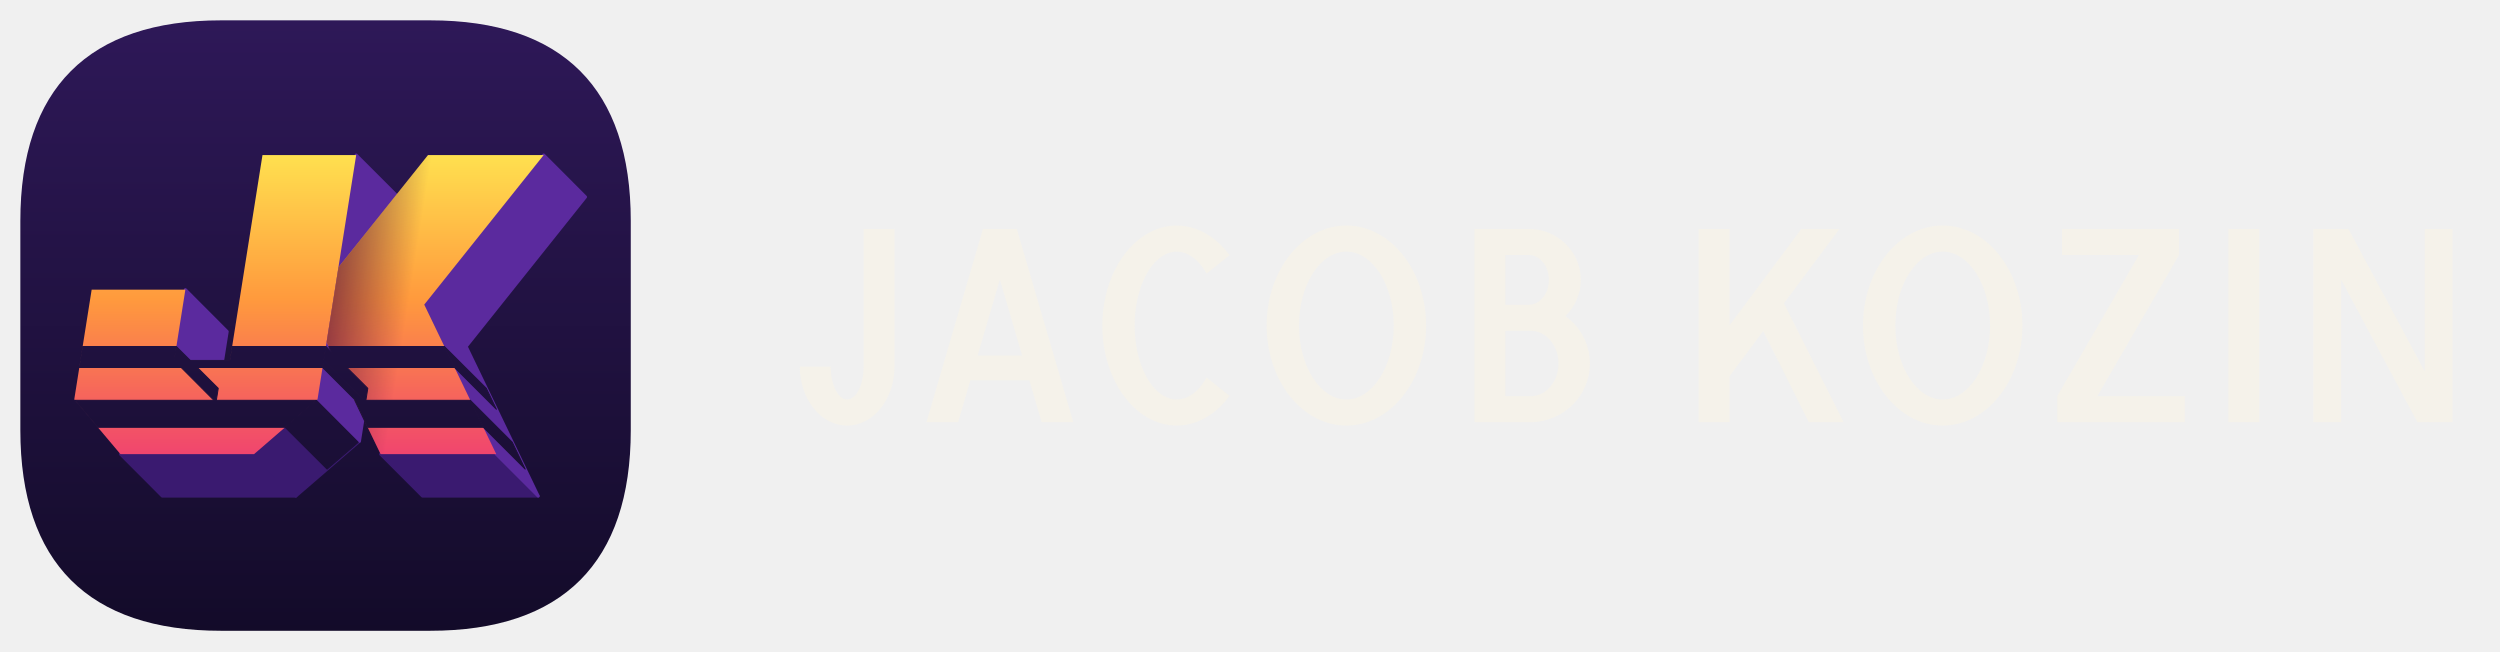
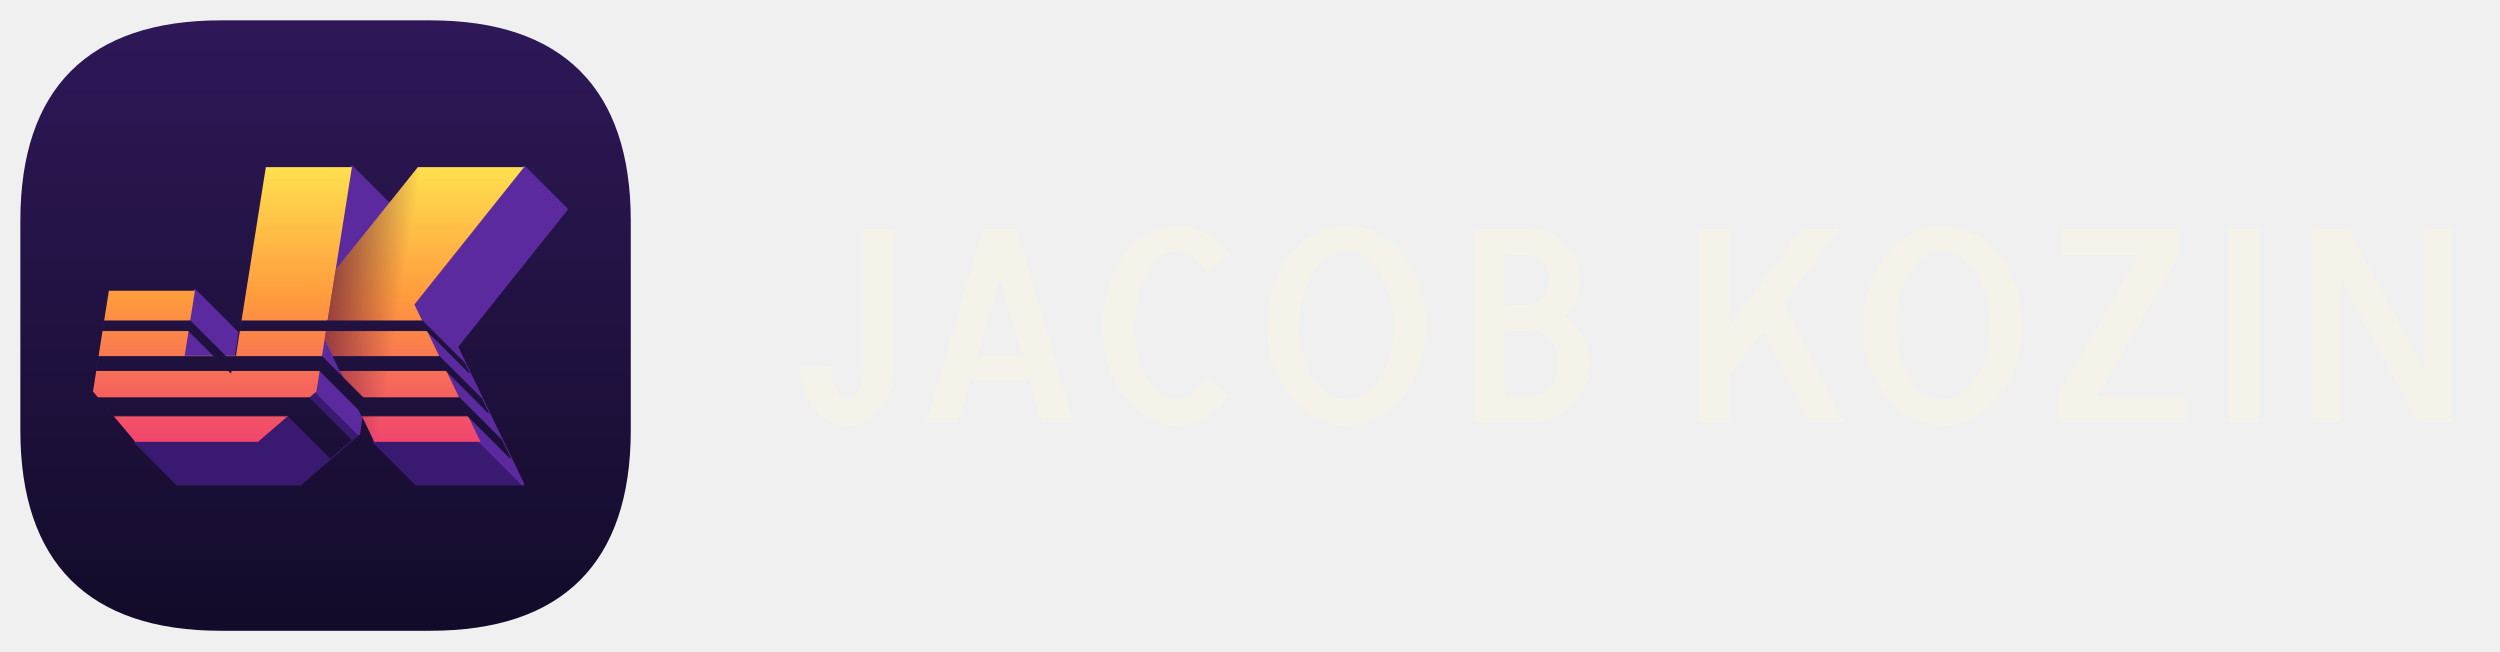
<svg xmlns="http://www.w3.org/2000/svg" viewBox="0 0 245.73 64" role="img" aria-label="Jacob Kozin">
  <svg x="0" y="0" width="64" height="64" viewBox="0 0 64 64">
    <defs>
      <linearGradient id="sky" x1="0" y1="0" x2="0" y2="1">
        <stop offset="0" stop-color="#2E1858" />
        <stop offset="1" stop-color="#130B29" />
      </linearGradient>
-       <linearGradient id="sun" gradientUnits="userSpaceOnUse" x1="0" y1="15.24" x2="0" y2="44.64">
+       <linearGradient id="sun" gradientUnits="userSpaceOnUse" x1="0" y1="16.43" x2="0" y2="43.43">
        <stop offset="0" stop-color="#FFE04F" />
        <stop offset=".48" stop-color="#FF9A3D" />
        <stop offset="1" stop-color="#F0456E" />
      </linearGradient>
-       <linearGradient id="sh" gradientUnits="userSpaceOnUse" x1="32.69" y1="29.94" x2="39.95" y2="31.09">
+       <linearGradient id="sh" gradientUnits="userSpaceOnUse" x1="32.45" y1="29.93" x2="39.12" y2="30.99">
        <stop offset="0" stop-color="#5A0F3C" stop-opacity=".62" />
        <stop offset="1" stop-color="#5A0F3C" stop-opacity="0" />
      </linearGradient>
      <clipPath id="faces">
-         <path d="M25.8 15.24L35.01 15.24L31.21 39.25L24.97 44.64L11.84 44.64L7.3 39.25L9.01 28.47L18.22 28.47L17.12 35.43L22.6 35.43Z" />
-         <path d="M33.27 26.27L42.07 15.24L53.44 15.24L41.7 29.94L48.78 44.64L37.41 44.64L32.1 33.62Z" />
+         <path d="M26.13 16.43L34.59 16.43L31.1 38.48L25.36 43.43L13.3 43.43L9.14 38.48L10.7 28.58L19.16 28.58L18.15 34.97L23.19 34.97Z" />
+         <path d="M32.98 26.55L41.07 16.43L51.51 16.43L40.73 29.93L47.23 43.43L36.79 43.43L31.92 33.3Z" />
      </clipPath>
      <mask id="cut">
        <rect width="64" height="64" fill="#fff" />
        <g fill="#000" stroke="#000" stroke-width=".1" stroke-linejoin="round">
-           <path d="M8.12 34.06L17.33 34.06L17.12 35.43L7.9 35.43Z" />
-           <path d="M17.33 34.06L17.12 35.43L21.23 39.55L21.45 38.17Z" />
-           <path d="M22.82 34.06L32.03 34.06L31.82 35.43L22.6 35.43Z" />
-           <path d="M32.03 34.06L31.82 35.43L35.93 39.55L36.15 38.17Z" />
-           <path d="M7.9 35.43L31.82 35.43L31.71 36.12L7.8 36.12Z" />
-           <path d="M31.82 35.43L31.71 36.12L35.82 40.23L35.93 39.55Z" />
-           <path d="M7.38 39.35L31.1 39.35L28.03 42L9.61 42Z" />
-           <path d="M31.1 39.35L28.03 42L32.15 46.11L35.21 43.47Z" />
-           <path d="M32.32 34.06L43.68 34.06L44.68 36.12L33.31 36.12Z" />
-           <path d="M43.68 34.06L44.68 36.12L48.79 40.23L47.8 38.17Z" />
-           <path d="M34.87 39.35L46.23 39.35L47.51 42L36.14 42Z" />
-           <path d="M46.23 39.35L47.51 42L51.62 46.11L50.35 43.47Z" />
+           <path d="M10.23 31.55L18.69 31.55L18.54 32.49L10.08 32.49Z" />
+           <path d="M18.69 31.55L18.54 32.49L22.68 36.63L22.83 35.69Z" />
+           <path d="M23.73 31.55L32.19 31.55L32.04 32.49L23.58 32.49Z" />
+           <path d="M9.68 35.06L31.64 35.06L31.42 36.41L9.46 36.41Z" />
+           <path d="M31.64 35.06L31.42 36.41L35.56 40.55L35.78 39.2Z" />
+           <path d="M9.67 39.11L30.37 39.11L28.33 40.87L11.14 40.87Z" />
+           <path d="M30.37 39.11L28.33 40.87L32.47 45.01L34.51 43.25Z" />
+           <path d="M32.19 31.55L41.51 31.55L41.97 32.49L32.04 32.49Z" />
+           <path d="M41.51 31.55L41.97 32.49L46.11 36.63L45.65 35.69Z" />
+           <path d="M32.76 35.06L43.2 35.06L43.85 36.41L33.41 36.41Z" />
+           <path d="M43.2 35.06L43.85 36.41L47.99 40.55L47.34 39.2Z" />
+           <path d="M34.71 39.11L45.15 39.11L46 40.87L35.56 40.87Z" />
+           <path d="M45.15 39.11L46 40.87L50.14 45.01L49.29 43.25Z" />
        </g>
      </mask>
    </defs>
    <path d="M21.72 2H42.28C55.3 2 62 8.7 62 21.72V42.28C62 55.3 55.3 62 42.28 62H21.72C8.7 62 2 55.3 2 42.28V21.72C2 8.7 8.7 2 21.72 2Z" fill="url(#sky)" />
    <g mask="url(#cut)">
-       <path fill="#5B2A9E" stroke="#5B2A9E" stroke-width=".3" stroke-linejoin="round" d="M18.22 28.47L17.12 35.43L21.23 39.55L22.33 32.59Z" />
-       <path fill="#3A1A70" stroke="#3A1A70" stroke-width=".3" stroke-linejoin="round" d="M24.97 44.64L11.84 44.64L15.95 48.76L29.08 48.76Z" />
-       <path fill="#3A1A70" stroke="#3A1A70" stroke-width=".3" stroke-linejoin="round" d="M31.21 39.25L24.97 44.64L29.08 48.76L35.33 43.37Z" />
-       <path fill="#5B2A9E" stroke="#5B2A9E" stroke-width=".3" stroke-linejoin="round" d="M35.01 15.24L31.21 39.25L35.33 43.37L39.13 19.36Z" />
-       <path fill="#5B2A9E" stroke="#5B2A9E" stroke-width=".3" stroke-linejoin="round" d="M53.44 15.24L41.7 29.94L45.82 34.06L57.55 19.36Z" />
-       <path fill="#3A1A70" stroke="#3A1A70" stroke-width=".3" stroke-linejoin="round" d="M48.78 44.64L37.41 44.64L41.53 48.76L52.9 48.76Z" />
-       <path fill="#5B2A9E" stroke="#5B2A9E" stroke-width=".3" stroke-linejoin="round" d="M41.7 29.94L48.78 44.64L52.9 48.76L45.82 34.06Z" />
-       <path fill="url(#sun)" d="M25.8 15.24L35.01 15.24L31.21 39.25L24.97 44.64L11.84 44.64L7.3 39.25L9.01 28.47L18.22 28.47L17.12 35.43L22.6 35.43Z" />
-       <path fill="url(#sun)" d="M33.27 26.27L42.07 15.24L53.44 15.24L41.7 29.94L48.78 44.64L37.41 44.64L32.1 33.62Z" />
-       <path fill="url(#sh)" d="M33.27 26.27L42.07 15.24L53.44 15.24L41.7 29.94L48.78 44.64L37.41 44.64L32.1 33.62Z" />
+       <path fill="#5B2A9E" stroke="#5B2A9E" stroke-width=".3" stroke-linejoin="round" d="M19.16 28.58L18.15 34.97L22.29 39.11L23.3 32.72Z" />
+       <path fill="#3A1A70" stroke="#3A1A70" stroke-width=".3" stroke-linejoin="round" d="M25.36 43.43L13.3 43.43L17.44 47.57L29.5 47.57Z" />
+       <path fill="#3A1A70" stroke="#3A1A70" stroke-width=".3" stroke-linejoin="round" d="M31.1 38.48L25.36 43.43L29.5 47.57L35.24 42.62Z" />
+       <path fill="#5B2A9E" stroke="#5B2A9E" stroke-width=".3" stroke-linejoin="round" d="M34.59 16.43L31.1 38.48L35.24 42.62L38.73 20.57Z" />
+       <path fill="#5B2A9E" stroke="#5B2A9E" stroke-width=".3" stroke-linejoin="round" d="M51.51 16.43L40.73 29.93L44.87 34.07L55.65 20.57Z" />
+       <path fill="#3A1A70" stroke="#3A1A70" stroke-width=".3" stroke-linejoin="round" d="M47.23 43.43L36.79 43.43L40.93 47.57L51.37 47.57Z" />
+       <path fill="#5B2A9E" stroke="#5B2A9E" stroke-width=".3" stroke-linejoin="round" d="M40.73 29.93L47.23 43.43L51.37 47.57L44.87 34.07Z" />
+       <path fill="url(#sun)" d="M26.13 16.43L34.59 16.43L31.1 38.48L25.36 43.43L13.3 43.43L9.14 38.48L10.7 28.58L19.16 28.58L18.15 34.97L23.19 34.97Z" />
+       <path fill="url(#sun)" d="M32.98 26.55L41.07 16.43L51.51 16.43L40.73 29.93L47.23 43.43L36.79 43.43L31.92 33.3Z" />
+       <path fill="url(#sh)" d="M32.98 26.55L41.07 16.43L51.51 16.43L40.73 29.93L47.23 43.43L36.79 43.43L31.92 33.3Z" />
    </g>
  </svg>
  <path fill="#F5F2EA" transform="translate(77 22.5) scale(0.95)" d="M8.3 0 L11.5 0 L11.5 14.25 L8.3 14.25ZM11.5 14.25 A4.9 6.1 0 0 1 1.7 14.25 L4.9 14.25 A1.7 3.4 0 0 0 8.3 14.25ZM14.8 20 L20.65 0 L23.93 0 L18.08 20ZM26.72 20 L20.87 0 L24.15 0 L30 20ZM17.8 13.1 L27 13.1 L27 15.66 L17.8 15.66ZM46.17 17.28 A7.7 10.35 0 1 1 46.17 2.72 L43.79 4.62 A4.35 7.65 0 1 0 43.79 15.38ZM50 10 A8.25 10.35 0 0 1 66.5 10 A8.25 10.35 0 0 1 50 10ZM53.35 10 A4.9 7.65 0 0 0 63.15 10 A4.9 7.65 0 0 0 53.35 10ZM71.5 0 L74.7 0 L74.7 20 L71.5 20ZM71.5 0 H77.12 A5.38 5.27 0 0 1 77.12 10.55 H71.5ZM74.7 2.7 V7.85 H77.12 A2.08 2.57 0 0 0 77.12 2.7ZM71.5 7.85 H77.5 A6.2 6.08 0 0 1 77.5 20 H71.5ZM74.7 10.55 V17.3 H77.5 A2.85 3.38 0 0 0 77.5 10.55ZM94.7 0 L97.9 0 L97.9 20 L94.7 20ZM95.9 12.65 L105.33 0 L109.27 0 L95.9 17.91ZM102.73 6.12 L109.7 20 L106.1 20 L100.59 9ZM111.7 10 A8.25 10.35 0 0 1 128.2 10 A8.25 10.35 0 0 1 111.7 10ZM115.05 10 A4.9 7.65 0 0 0 124.85 10 A4.9 7.65 0 0 0 115.05 10ZM132.3 0 L144.4 0 L144.4 2.7 L135.95 17.3 L145 17.3 L145 20 L131.8 20 L131.8 17.3 L140.25 2.7 L132.3 2.7ZM149.5 0 L152.7 0 L152.7 20 L149.5 20ZM158.3 0 L161.18 0 L161.18 20 L158.3 20ZM169.82 0 L172.7 0 L172.7 20 L169.82 20ZM161.93 0 L172.64 20 L169.07 20 L158.36 0Z" />
</svg>
